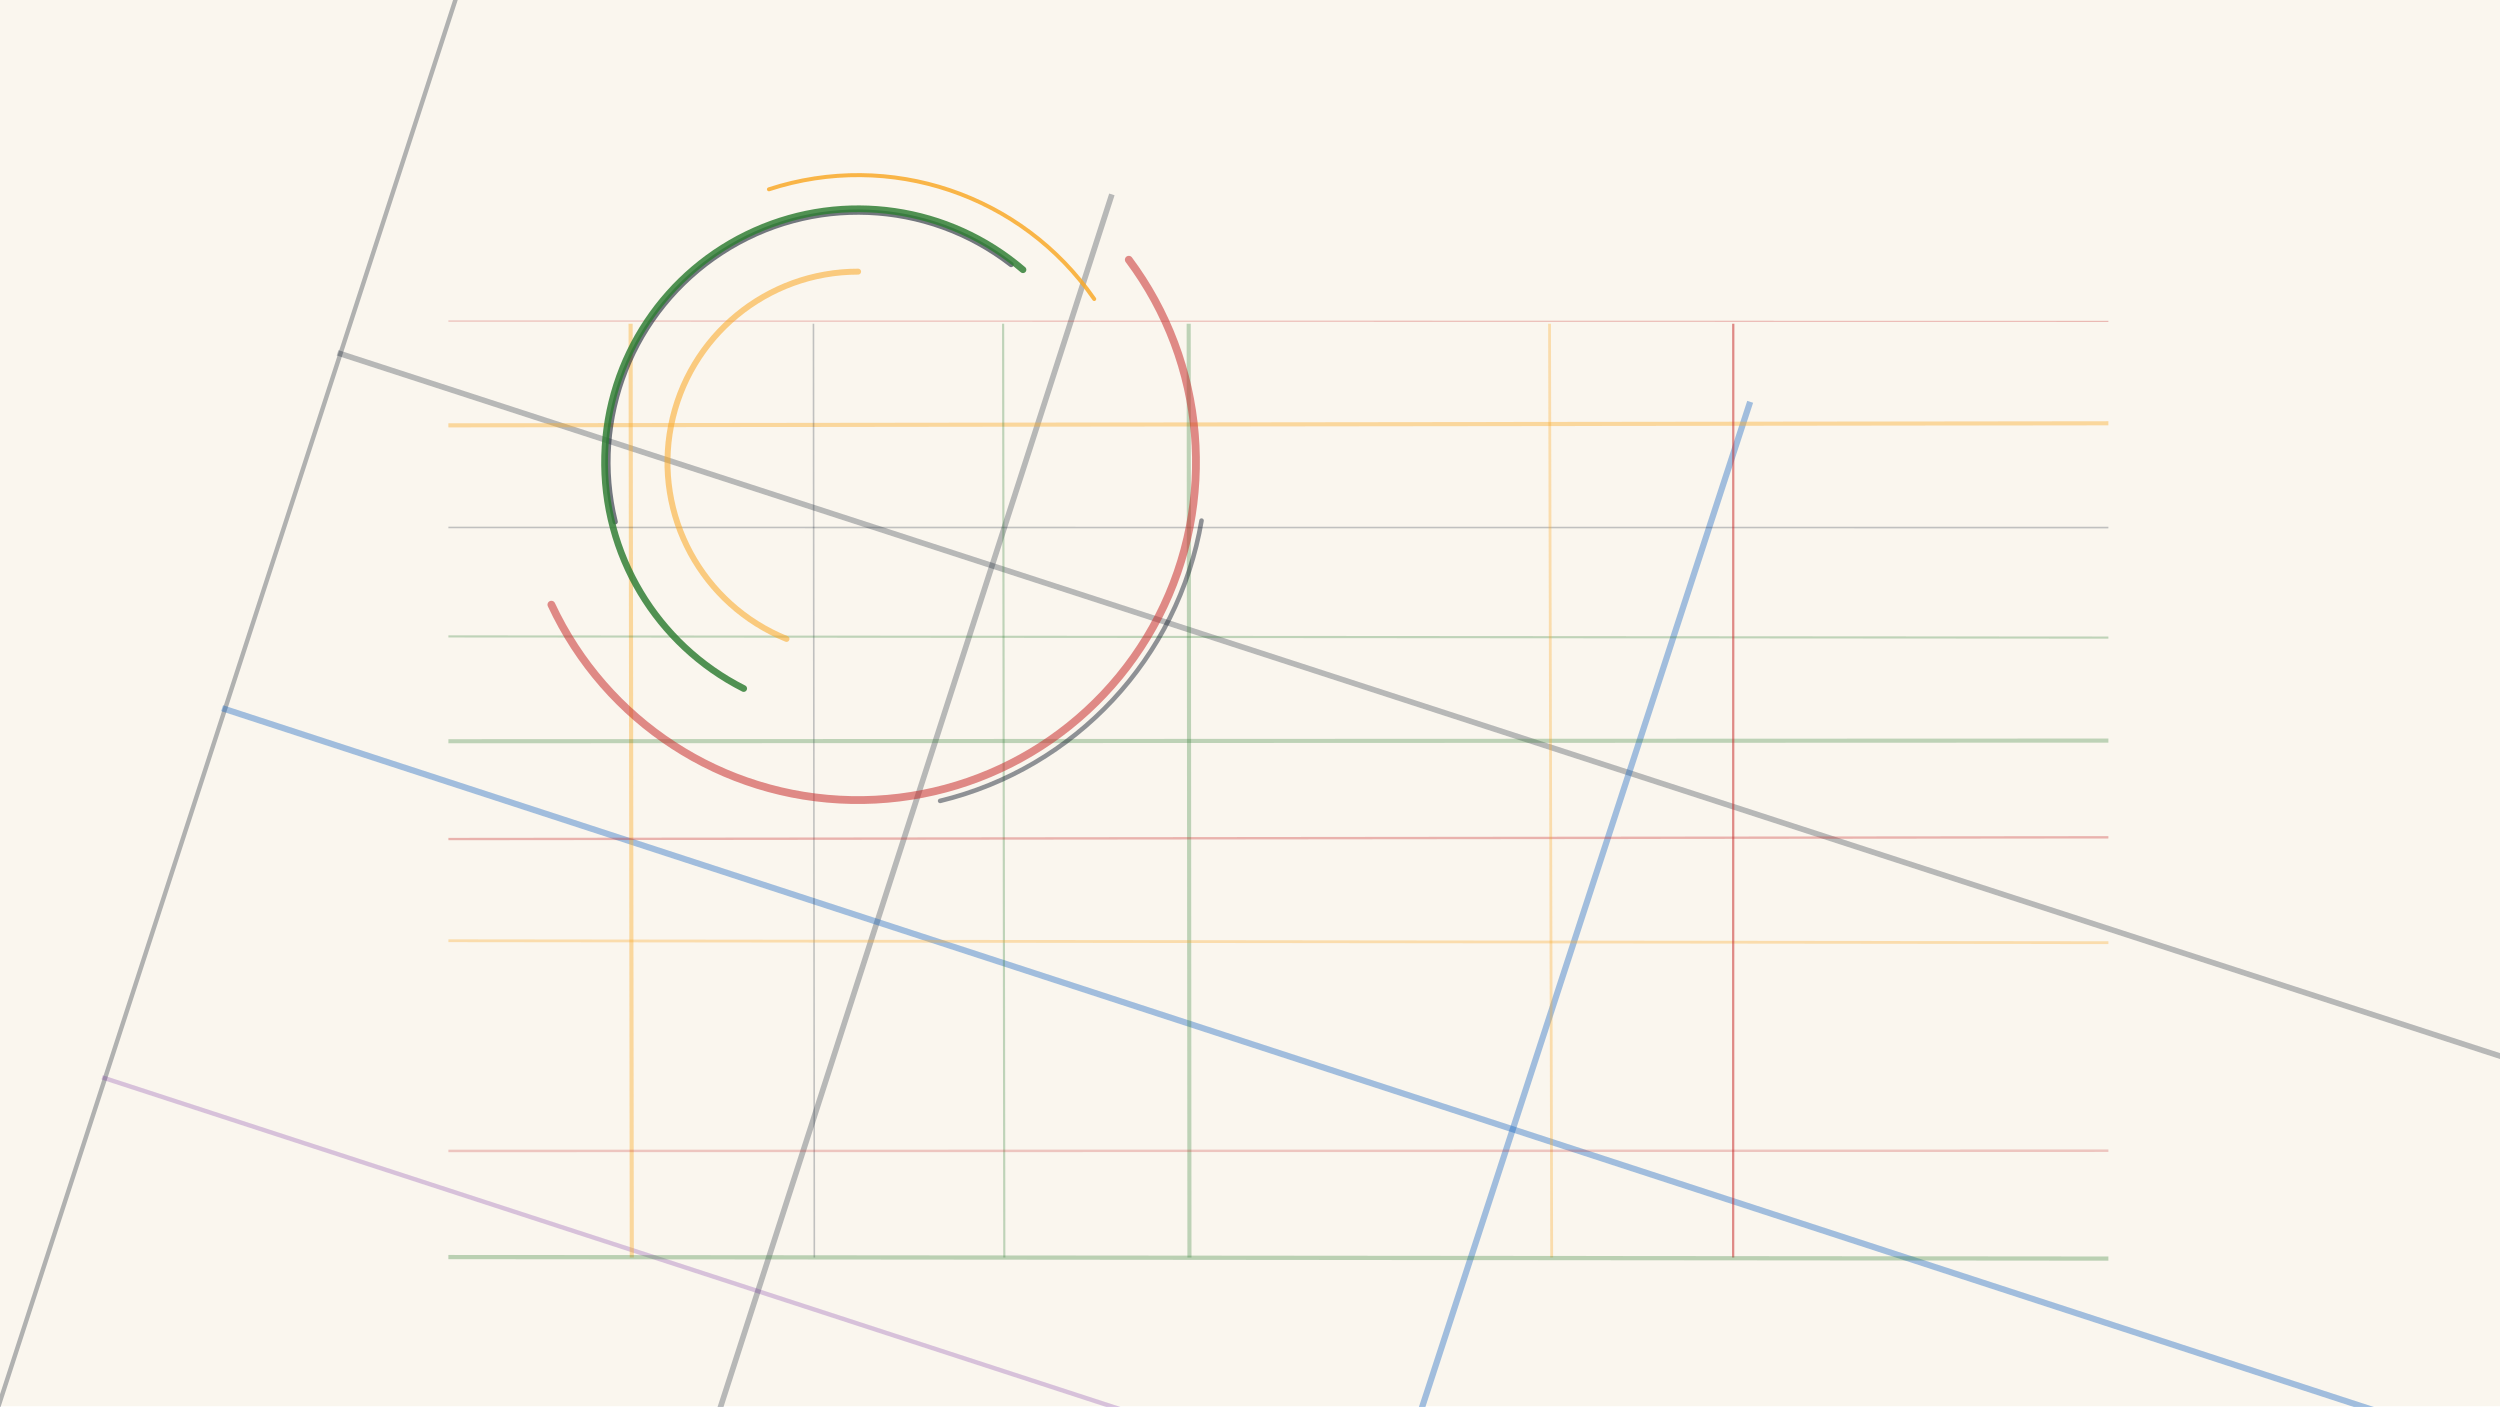
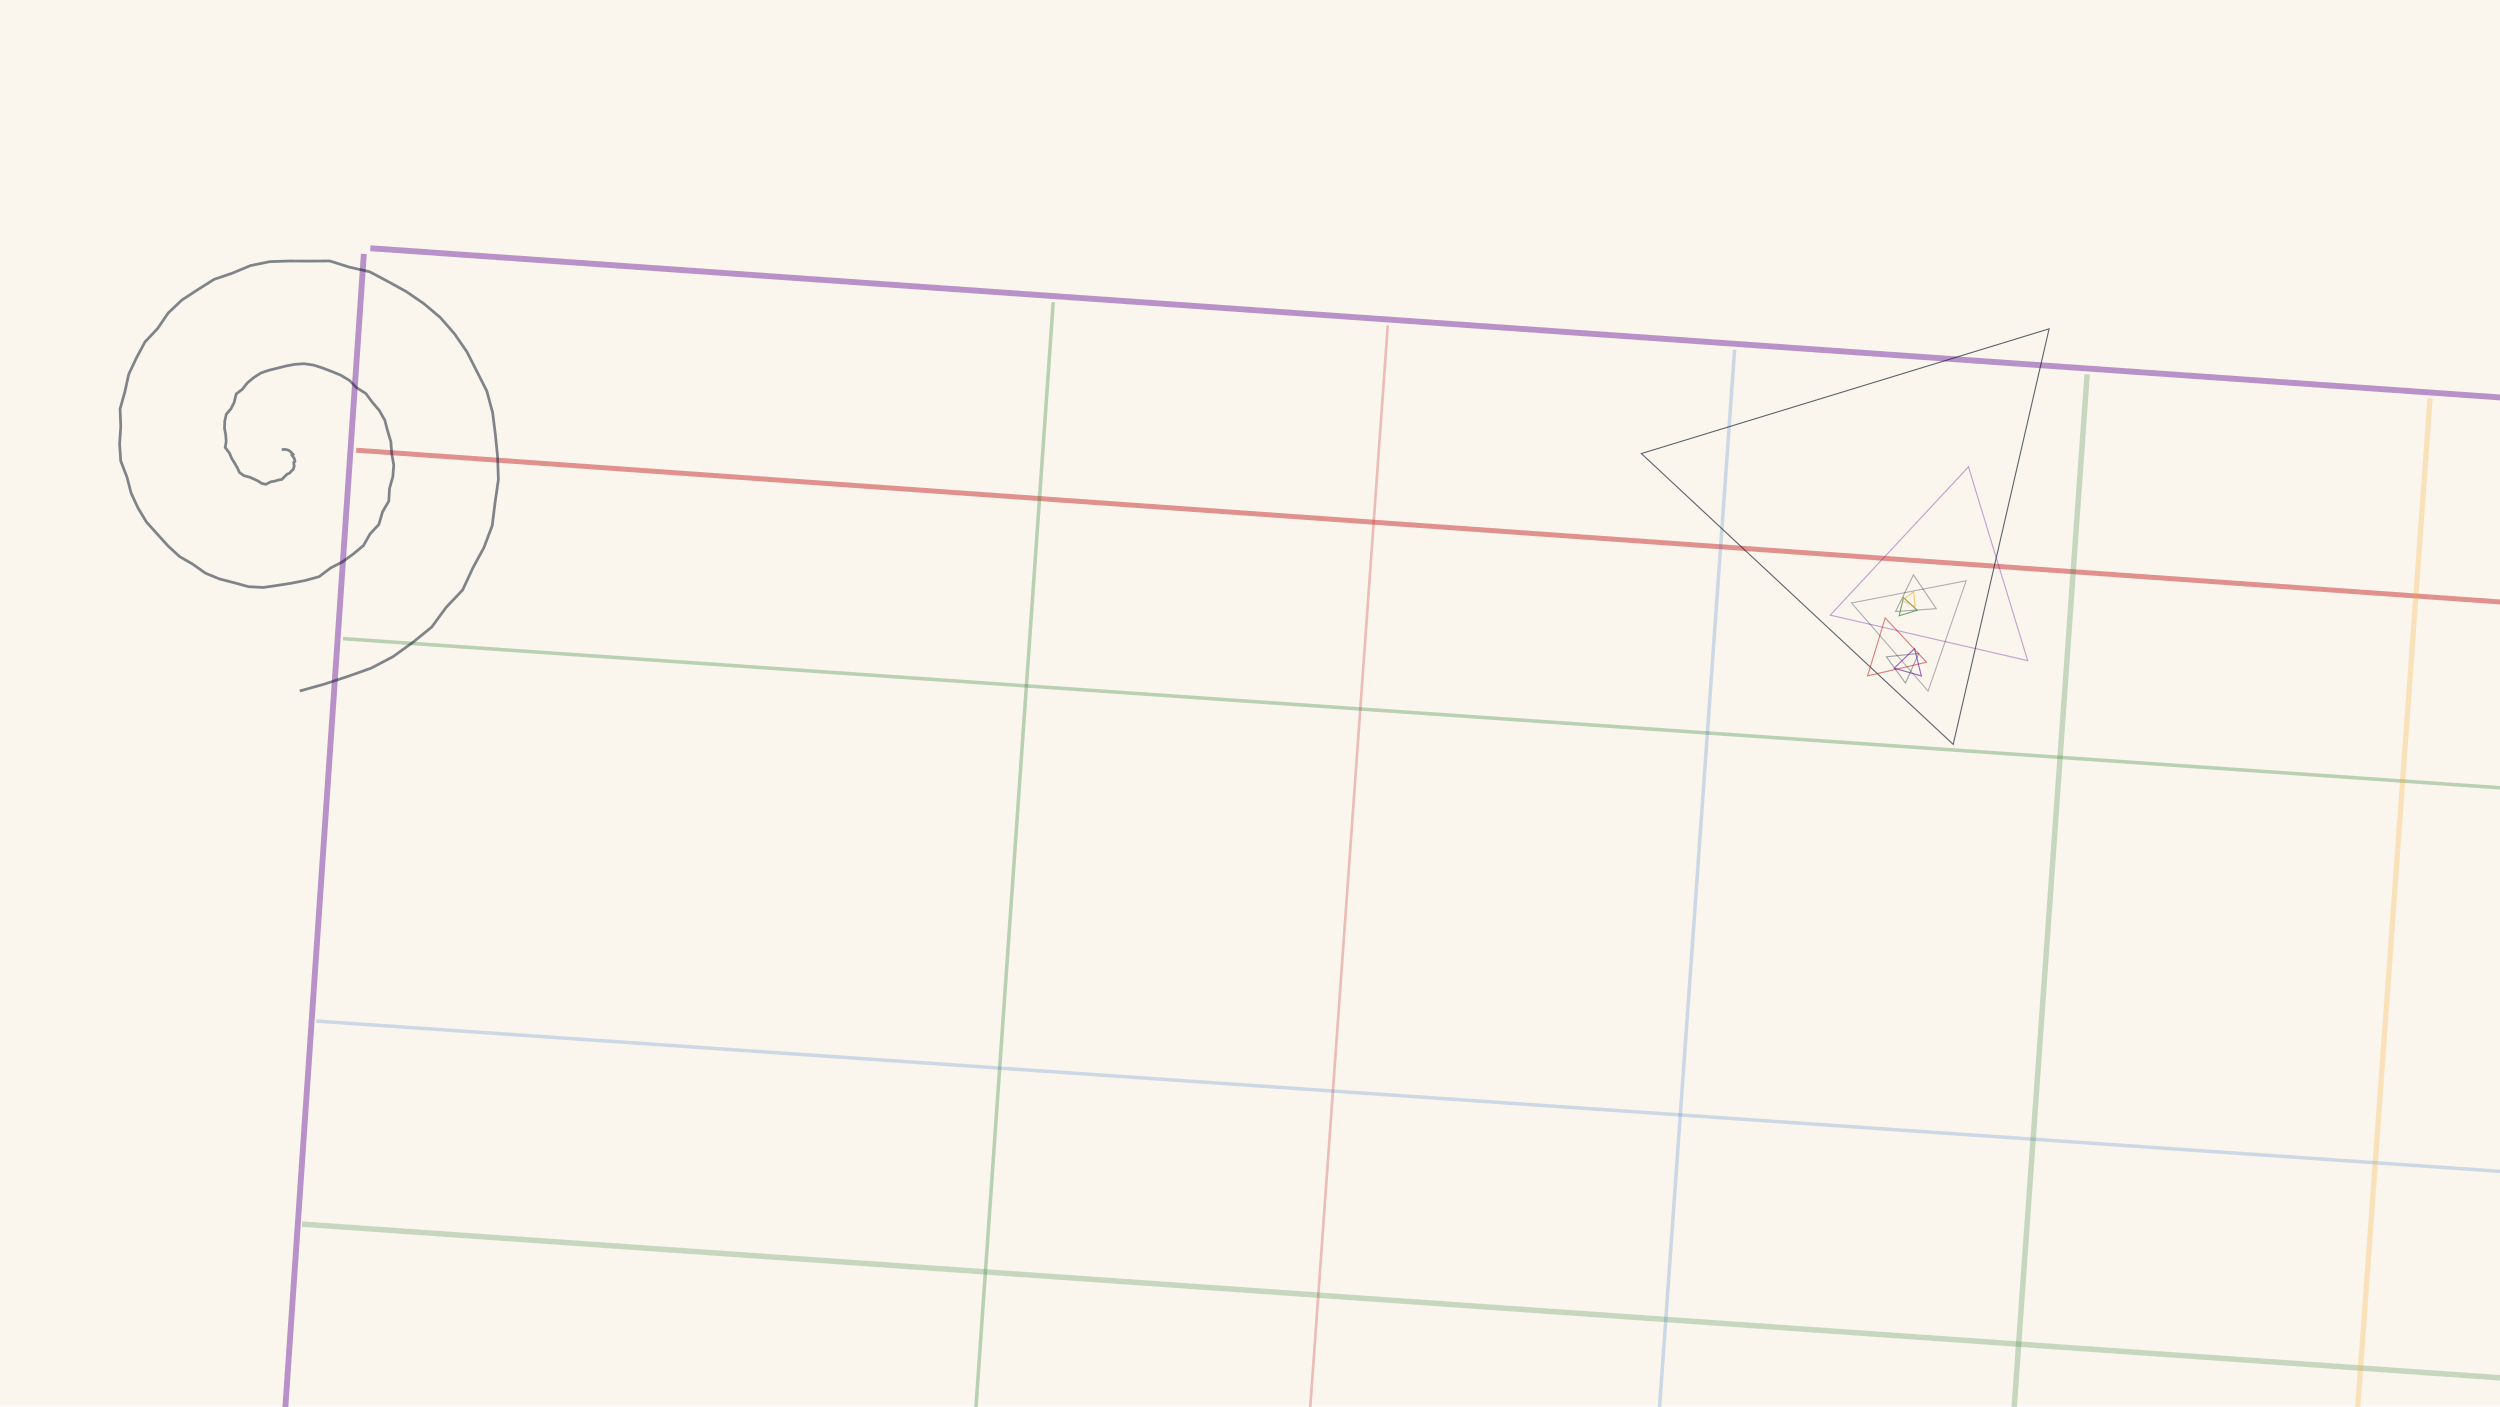
<svg xmlns="http://www.w3.org/2000/svg" viewBox="0 0 1920 1080" width="1920" height="1080">
  <rect width="1920" height="1080" fill="#FAF6EE" />
-   <g transform="translate(-65 36) rotate(18 960 540) scale(1.36)">
-     <line x1="193.7" y1="108" x2="193.7" y2="972" stroke="#0A1628" stroke-width="2.5" opacity="0.31" />
-     <line x1="192" y1="328.2" x2="1728" y2="328.6" stroke="#0A1628" stroke-width="3.2" opacity="0.28" />
-     <line x1="580.2" y1="108" x2="581.9" y2="972" stroke="#0A1628" stroke-width="3.2" opacity="0.28" />
-     <line x1="192" y1="539.2" x2="1728" y2="541.1" stroke="#1565C0" stroke-width="3.5" opacity="0.39" />
-     <line x1="959.2" y1="108" x2="958.1" y2="972" stroke="#1565C0" stroke-width="3.5" opacity="0.39" />
-     <line x1="192" y1="758.4" x2="1728" y2="759.9" stroke="#6A1B9A" stroke-width="2.5" opacity="0.24" />
-     <line x1="192" y1="970.1" x2="1728" y2="971.0" stroke="#F9A825" stroke-width="2.6" opacity="0.44" />
-     <line x1="1726.1" y1="108" x2="1727.6" y2="972" stroke="#F9A825" stroke-width="2.6" opacity="0.44" />
+   <g transform="translate(-8 95) rotate(4 960 540) scale(1.37)">
+     <line x1="192" y1="104.6" x2="1728" y2="104.8" stroke="#6A1B9A" stroke-width="3.3" opacity="0.46" />
+     <line x1="188.6" y1="108" x2="190.2" y2="972" stroke="#6A1B9A" stroke-width="3.3" opacity="0.46" />
+     <line x1="192" y1="218.1" x2="1728" y2="219.4" stroke="#C62828" stroke-width="2.8" opacity="0.49" />
+     <line x1="192" y1="324.0" x2="1728" y2="322.8" stroke="#2E7D32" stroke-width="2.0" opacity="0.32" />
+     <line x1="576.0" y1="108" x2="576.0" y2="972" stroke="#2E7D32" stroke-width="2.0" opacity="0.32" />
+     <line x1="764.0" y1="108" x2="762.5" y2="972" stroke="#C62828" stroke-width="1.5" opacity="0.28" />
+     <line x1="192" y1="538.9" x2="1728" y2="537.2" stroke="#1565C0" stroke-width="2.0" opacity="0.20" />
+     <line x1="958.9" y1="108" x2="958.0" y2="972" stroke="#1565C0" stroke-width="2.0" opacity="0.20" />
+     <line x1="192" y1="653.0" x2="1728" y2="653.0" stroke="#2E7D32" stroke-width="3.1" opacity="0.25" />
+     <line x1="1157.0" y1="108" x2="1156.4" y2="972" stroke="#2E7D32" stroke-width="3.1" opacity="0.25" />
+     <line x1="192" y1="761.7" x2="1728" y2="760.5" stroke="#F9A825" stroke-width="3.0" opacity="0.26" />
+     <line x1="1349.7" y1="108" x2="1348.2" y2="972" stroke="#F9A825" stroke-width="3.0" opacity="0.26" />
+     <line x1="192" y1="866.1" x2="1728" y2="866.1" stroke="#1565C0" stroke-width="1.4" opacity="0.34" />
+     <line x1="1538.1" y1="108" x2="1539.6" y2="972" stroke="#1565C0" stroke-width="1.4" opacity="0.34" />
+     <line x1="192" y1="973.6" x2="1728" y2="974.0" stroke="#0A1628" stroke-width="1.5" opacity="0.27" />
+     <line x1="1729.6" y1="108" x2="1730.1" y2="972" stroke="#0A1628" stroke-width="1.5" opacity="0.27" />
  </g>
-   <g transform="translate(185 159) rotate(-0 960 540) scale(0.83)">
-     <line x1="192" y1="105.5" x2="1728" y2="105.8" stroke="#C62828" stroke-width="1.0" opacity="0.32" />
-     <line x1="192" y1="202.0" x2="1728" y2="200.1" stroke="#F9A825" stroke-width="3.8" opacity="0.41" />
-     <line x1="360.6" y1="108" x2="361.7" y2="972" stroke="#F9A825" stroke-width="3.8" opacity="0.41" />
-     <line x1="192" y1="296.5" x2="1728" y2="296.6" stroke="#0A1628" stroke-width="1.5" opacity="0.24" />
-     <line x1="529.8" y1="108" x2="530.6" y2="972" stroke="#0A1628" stroke-width="1.5" opacity="0.24" />
-     <line x1="192" y1="397.3" x2="1728" y2="398.4" stroke="#2E7D32" stroke-width="2.0" opacity="0.29" />
-     <line x1="705.3" y1="108" x2="706.4" y2="972" stroke="#2E7D32" stroke-width="2.0" opacity="0.29" />
-     <line x1="192" y1="494.3" x2="1728" y2="493.7" stroke="#2E7D32" stroke-width="3.8" opacity="0.30" />
-     <line x1="877.0" y1="108" x2="877.7" y2="972" stroke="#2E7D32" stroke-width="3.8" opacity="0.30" />
-     <line x1="192" y1="584.8" x2="1728" y2="583.2" stroke="#C62828" stroke-width="2.2" opacity="0.33" />
-     <line x1="192" y1="678.9" x2="1728" y2="680.7" stroke="#F9A825" stroke-width="2.6" opacity="0.33" />
-     <line x1="1210.9" y1="108" x2="1212.9" y2="972" stroke="#F9A825" stroke-width="2.6" opacity="0.33" />
-     <line x1="1380.9" y1="108" x2="1380.8" y2="972" stroke="#C62828" stroke-width="2.1" opacity="0.53" />
-     <line x1="192" y1="873.4" x2="1728" y2="873.2" stroke="#C62828" stroke-width="2.3" opacity="0.24" />
-     <line x1="192" y1="971.6" x2="1728" y2="973.0" stroke="#2E7D32" stroke-width="3.9" opacity="0.32" />
+   <g transform="translate(286 7) rotate(-3 960 540) scale(0.85)">
+     <polygon points="1372.5,241.6 1565.2,575.3 1179.9,575.3" fill="none" stroke="#0A1628" stroke-width="1" opacity="0.66" transform="rotate(46 1372.531 464.0824)" />
+     <polygon points="1424.1,426.2 1515.7,584.8 1332.6,584.8" fill="none" stroke="#6A1B9A" stroke-width="1" opacity="0.40" transform="rotate(256 1424.108 531.9191)" />
+     <polygon points="1397.8,509.5 1450.5,600.8 1345.0,600.8" fill="none" stroke="#0A1628" stroke-width="1" opacity="0.32" transform="rotate(52 1397.763 570.3644)" />
+     <polygon points="1376.5,562.2 1403.9,609.5 1349.2,609.5" fill="none" stroke="#C62828" stroke-width="1" opacity="0.59" transform="rotate(230 1376.516 593.7388)" />
+     <polygon points="1385.3,588.5 1400.0,613.9 1370.6,613.9" fill="none" stroke="#0A1628" stroke-width="1" opacity="0.39" transform="rotate(177 1385.309 605.4366)" />
+     <polygon points="1391.2,590.9 1403.9,613.0 1378.4,613.0" fill="none" stroke="#6A1B9A" stroke-width="1" opacity="0.68" transform="rotate(259 1391.188 605.6013)" />
+     <polygon points="1398.9,525.2 1417.3,557.1 1380.5,557.1" fill="none" stroke="#0A1628" stroke-width="1" opacity="0.34" transform="rotate(239 1398.876 546.4223)" />
+     <polygon points="1390.8,544.8 1399.3,559.4 1382.3,559.4" fill="none" stroke="#2E7D32" stroke-width="1" opacity="0.68" transform="rotate(346 1390.8 554.5604)" />
+     <polygon points="1394.4,539.6 1401.0,551.1 1387.7,551.1" fill="none" stroke="#F9A825" stroke-width="1" opacity="0.62" transform="rotate(147 1394.377 547.2773)" />
  </g>
-   <g transform="translate(186 121) rotate(6 960 540) scale(0.75)">
-     <path d="M 537.6 569.7 A 195.2 195.2 0 0 1 571.2 188.0" fill="none" stroke="#F9A825" stroke-width="6.1" opacity="0.56" stroke-linecap="round" />
-     <path d="M 471.6 113.7 A 294.0 294.0 0 0 1 814.6 190.6" fill="none" stroke="#F9A825" stroke-width="4.1" opacity="0.83" stroke-linecap="round" />
-     <path d="M 947.6 404.8 A 356.8 356.8 0 0 1 711.4 718.2" fill="none" stroke="#0A1628" stroke-width="4.7" opacity="0.45" stroke-linecap="round" />
-     <path d="M 350.6 468.8 A 256.0 256.0 0 0 1 726.3 164.4" fill="none" stroke="#0A1628" stroke-width="5.4" opacity="0.57" stroke-linecap="round" />
-     <path d="M 499.3 624.8 A 259.6 259.6 0 1 1 738.9 168.4" fill="none" stroke="#2E7D32" stroke-width="6.9" opacity="0.83" stroke-linecap="round" />
-     <path d="M 845.6 146.9 A 346.2 346.2 0 1 1 294.5 560.0" fill="none" stroke="#C62828" stroke-width="8.0" opacity="0.53" stroke-linecap="round" />
+   <g transform="translate(-155 -59) rotate(-10 960 540) scale(0.85)">
+     <polyline points="475.1,357.9 477.3,358.0 479.5,358.6 480.9,359.4 482.3,360.6 483.2,361.9 484.5,363.9 483.4,364.4 484.9,367.6 485.1,370.2 483.8,371.2 483.6,374.6 482.4,377.1 480.5,378.4 478.5,379.9 476.1,380.5 473.6,382.2 470.5,384.4 467.6,384.3 464.1,384.8 460.7,384.7 455.5,386.2 452.0,384.7 449.2,382.1 446.0,379.8 442.4,377.4 437.5,375.1 434.0,371.6 432.8,367.1 431.2,362.6 429.3,357.9 428.1,352.8 425.2,347.0 427.0,341.9 427.6,336.2 427.6,329.8 428.9,323.6 431.4,317.6 436.3,313.6 440.2,308.4 443.4,301.1 449.5,298.0 455.1,293.0 461.6,289.3 468.6,286.4 476.1,285.2 483.8,284.7 491.8,284.1 500.1,284.0 508.6,284.9 516.7,287.6 524.3,291.6 531.8,296.1 539.4,300.9 546.3,306.9 551.4,314.4 558.8,321.1 563.0,329.6 568.1,338.3 571.5,347.8 572.3,357.9 573.5,368.1 572.4,378.3 572.4,389.2 569.7,399.5 565.0,409.2 562.3,420.5 555.1,429.0 549.8,439.7 540.6,446.6 532.8,456.0 522.5,461.9 511.6,467.2 500.1,470.8 488.6,476.7 476.1,477.9 463.5,478.2 450.6,478.0 437.2,477.6 424.2,474.6 412.1,468.9 399.6,463.2 387.9,455.8 378.2,446.0 367.4,436.9 358.8,425.6 351.2,413.5 343.4,401.0 338.1,387.2 334.3,372.8 333.1,357.9 330.1,342.5 331.8,327.2 335.5,312.2 337.7,296.2 344.6,281.9 350.8,266.8 360.2,253.5 370.4,240.5 383.7,230.6 395.6,218.4 409.9,209.0 425.6,202.3 441.7,195.7 458.8,193.1 476.1,189.2 493.9,188.7 511.6,191.2 529.2,194.4 547.5,197.5 563.8,206.0 581.2,213.3 595.9,224.8 610.7,236.7 624.4,250.1 636.9,265.1 647.0,281.8 655.2,299.7 661.0,318.6 666.8,337.8 668.6,357.9 667.6,378.0 666.1,398.2 663.2,418.6 656.7,438.3 650.5,458.5 639.7,476.7 626.5,493.3 614.1,511.1 596.8,523.9 580.8,539.2 561.6,549.9 541.7,559.5 520.4,566.3 498.4,570.0 476.1,573.2 453.3,575.4" fill="none" stroke="#0A1628" stroke-width="2.5" opacity="0.51" />
  </g>
</svg>
